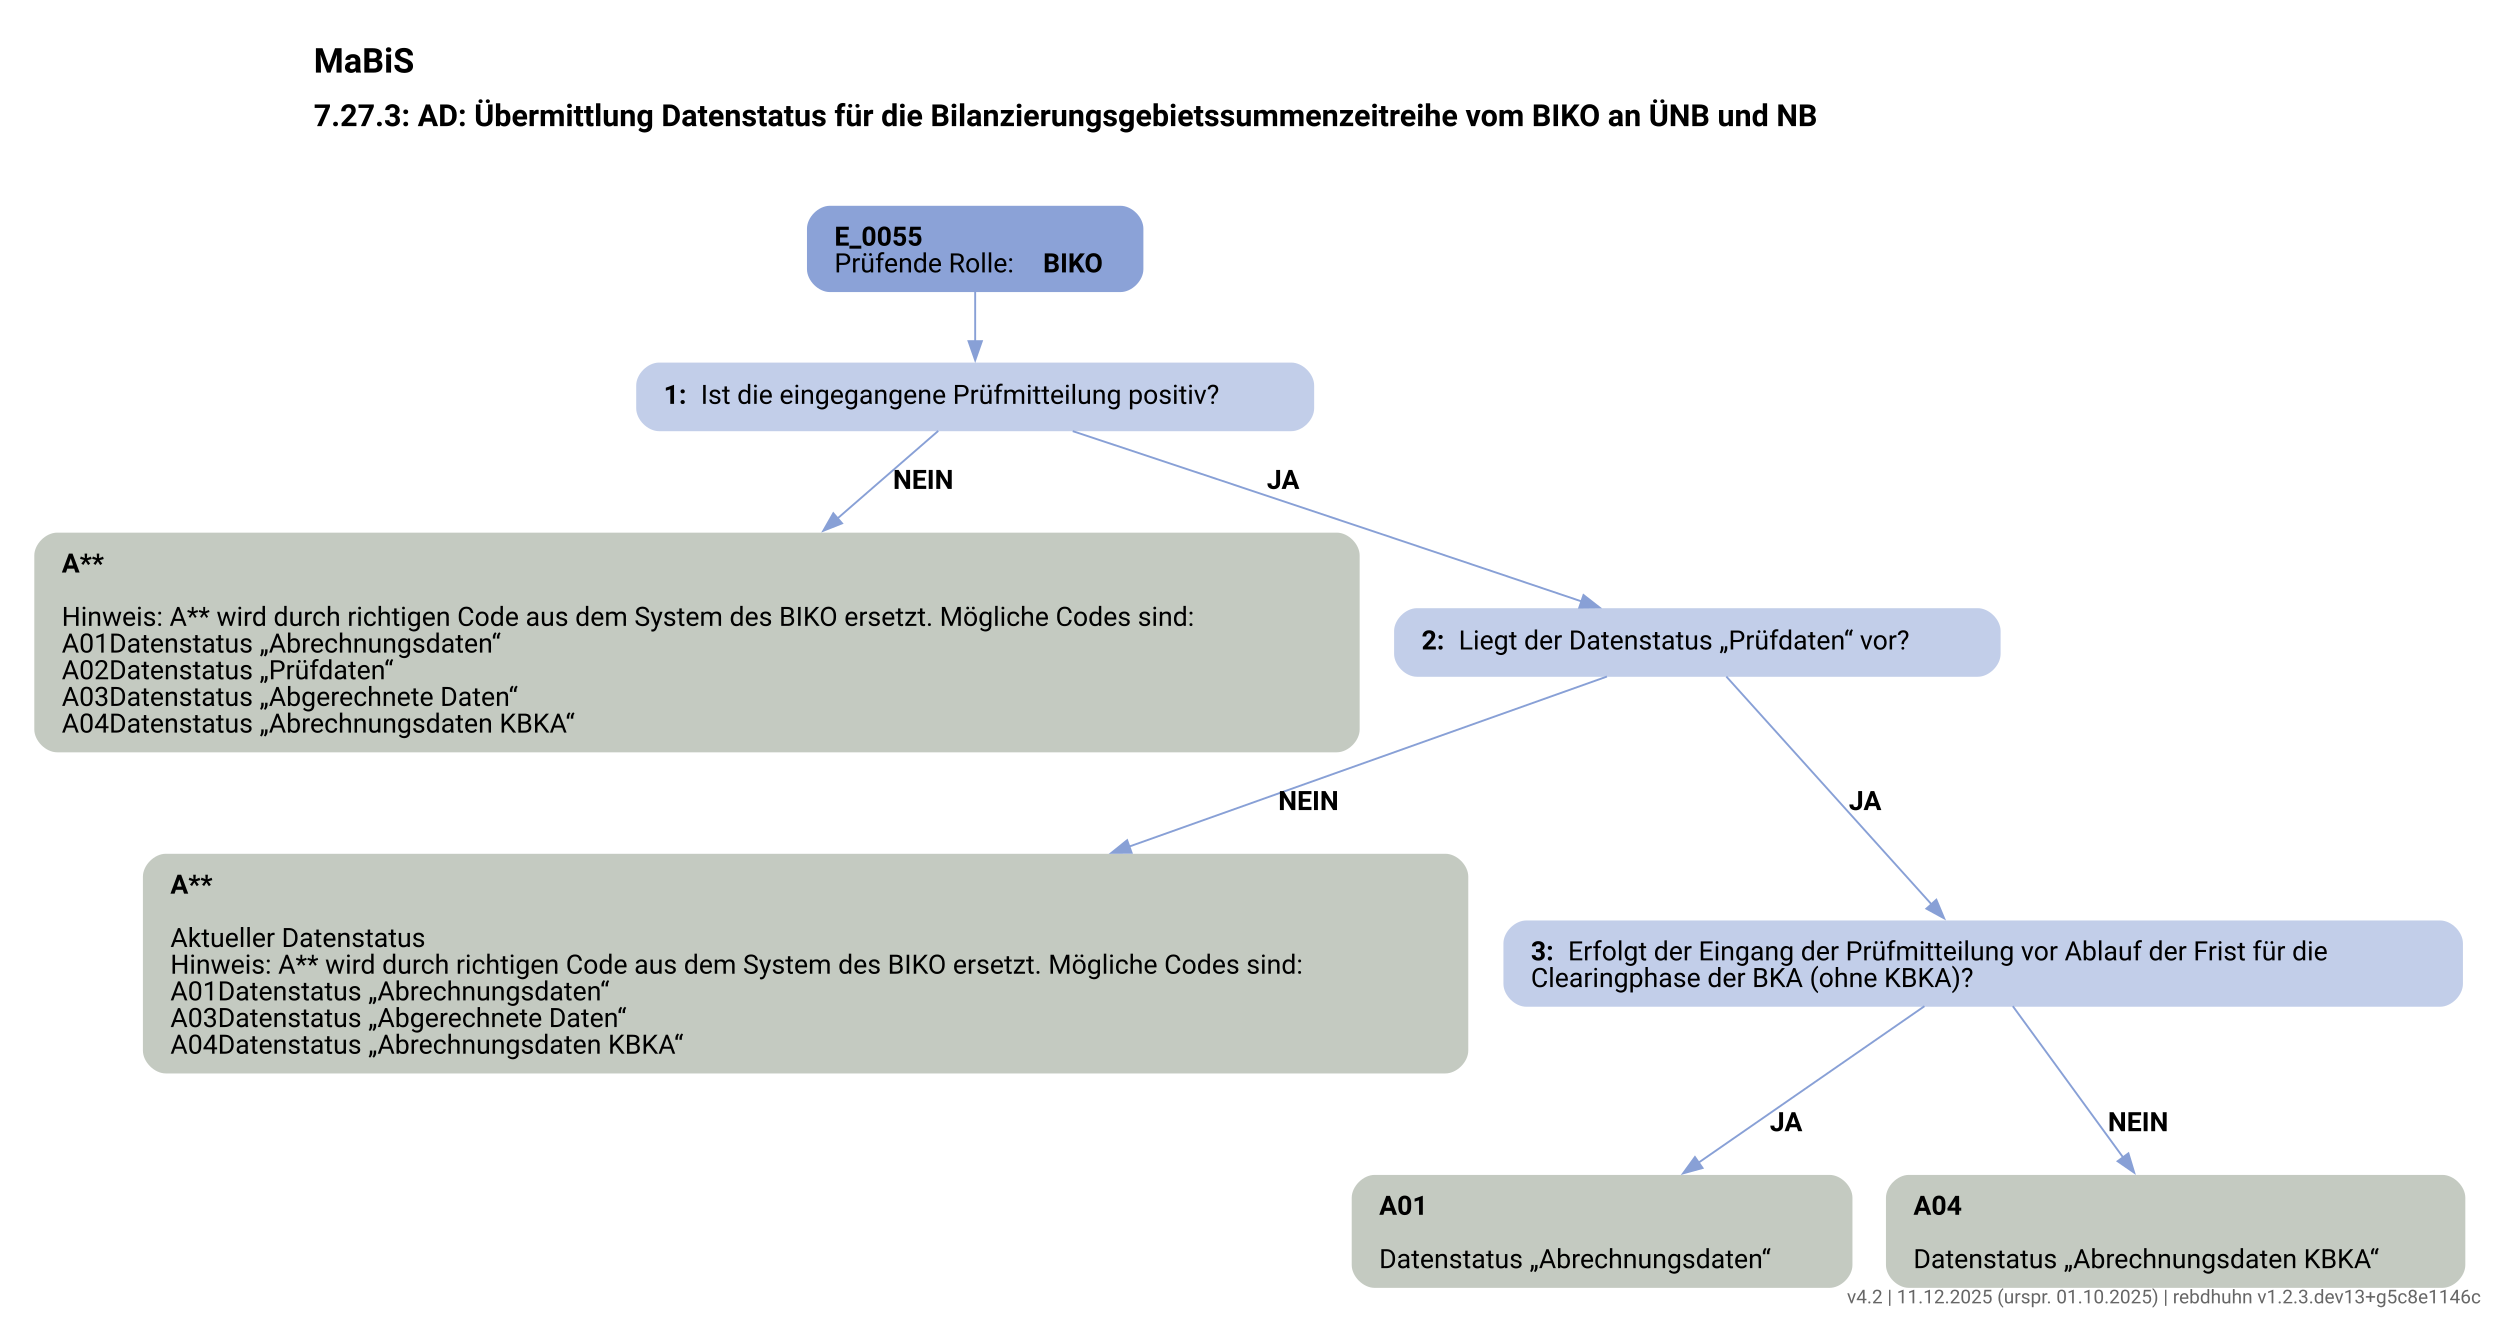
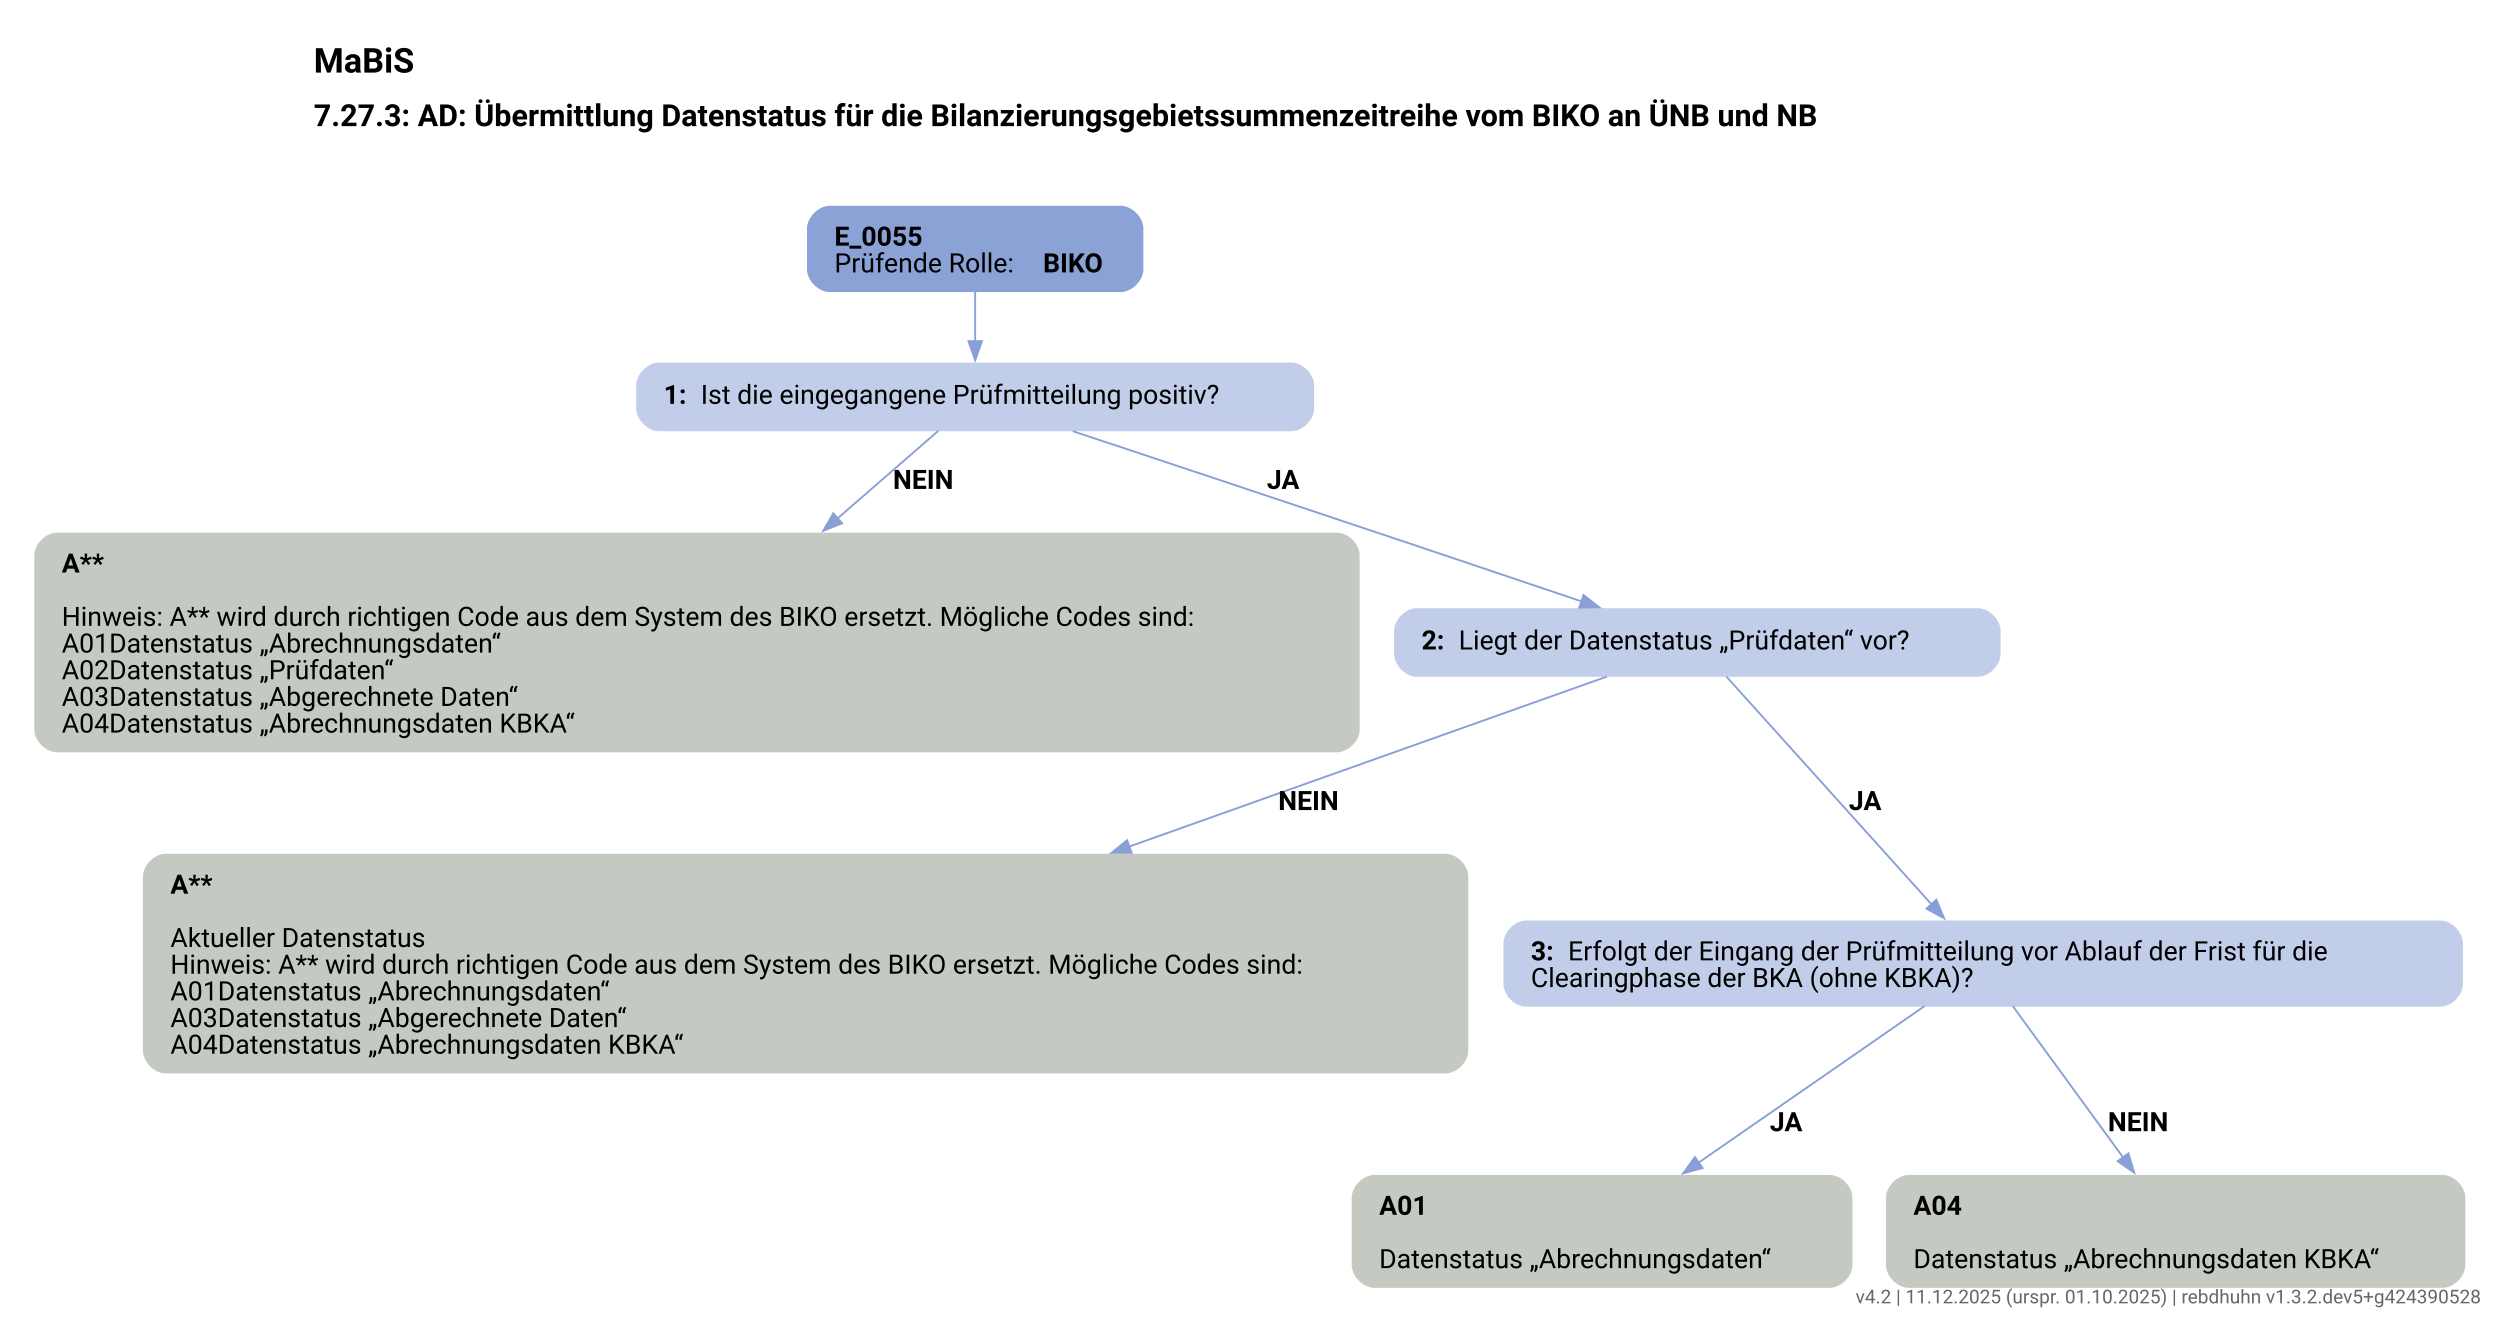
<svg xmlns="http://www.w3.org/2000/svg" width="1312pt" height="694pt" viewBox="0.00 0.00 1312.00 694.00">
  <g id="graph0" class="graph" transform="scale(1 1) rotate(0) translate(18 675.87)">
    <text xml:space="preserve" text-anchor="start" x="146.65" y="-637.77" font-family="Roboto, sans-serif" font-weight="bold" font-size="18.00">MaBiS</text>
    <text xml:space="preserve" text-anchor="start" x="146.65" y="-609.67" font-family="Roboto, sans-serif" font-weight="bold" font-size="16.00">7.27.3: AD: Übermittlung Datenstatus für die Bilanzierungsgebietssummenzeitreihe vom BIKO an ÜNB und NB</text>
    <g id="node1" class="node">
      <path fill="#8ba2d7" stroke="black" stroke-width="0" d="M570.05,-567.87C570.05,-567.87 417.5,-567.87 417.5,-567.87 411.5,-567.87 405.5,-561.87 405.5,-555.87 405.5,-555.87 405.5,-534.59 405.5,-534.59 405.5,-528.59 411.5,-522.59 417.5,-522.59 417.5,-522.59 570.05,-522.59 570.05,-522.59 576.05,-522.59 582.05,-528.59 582.05,-534.59 582.05,-534.59 582.05,-555.87 582.05,-555.87 582.05,-561.87 576.05,-567.87 570.05,-567.87" />
      <text xml:space="preserve" text-anchor="start" x="419.9" y="-546.93" font-family="Roboto, sans-serif" font-weight="bold" font-size="14.00">E_0055</text>
      <text xml:space="preserve" text-anchor="start" x="419.9" y="-532.93" font-family="Roboto, sans-serif" font-size="14.00">Prüfende Rolle: </text>
      <text xml:space="preserve" text-anchor="start" x="529.4" y="-532.93" font-family="Roboto, sans-serif" font-weight="bold" font-size="14.00">BIKO</text>
    </g>
    <g id="node2" class="node">
      <path fill="#c2cee9" stroke="black" stroke-width="0" d="M659.67,-485.59C659.67,-485.59 327.88,-485.59 327.88,-485.59 321.88,-485.59 315.88,-479.59 315.88,-473.59 315.88,-473.59 315.88,-461.59 315.88,-461.59 315.88,-455.59 321.88,-449.59 327.88,-449.59 327.88,-449.59 659.67,-449.59 659.67,-449.59 665.67,-449.59 671.67,-455.59 671.67,-461.59 671.67,-461.59 671.67,-473.59 671.67,-473.59 671.67,-479.59 665.67,-485.59 659.67,-485.59" />
      <text xml:space="preserve" text-anchor="start" x="330.27" y="-463.91" font-family="Roboto, sans-serif" font-weight="bold" font-size="14.00">1: </text>
      <text xml:space="preserve" text-anchor="start" x="349.77" y="-463.91" font-family="Roboto, sans-serif" font-size="14.00">Ist die eingegangene Prüfmitteilung positiv?</text>
    </g>
    <g id="edge1" class="edge">
      <path fill="none" stroke="#88a0d6" d="M493.77,-522.76C493.77,-514.68 493.77,-505.38 493.77,-496.78" />
      <polygon fill="#88a0d6" stroke="#88a0d6" points="497.28,-496.82 493.78,-486.82 490.28,-496.82 497.28,-496.82" />
    </g>
    <g id="node3" class="node">
      <path fill="#c4cac1" stroke="black" stroke-width="0" d="M683.55,-396.34C683.55,-396.34 12,-396.34 12,-396.34 6,-396.34 0,-390.34 0,-384.34 0,-384.34 0,-293.06 0,-293.06 0,-287.06 6,-281.06 12,-281.06 12,-281.06 683.55,-281.06 683.55,-281.06 689.55,-281.06 695.55,-287.06 695.55,-293.06 695.55,-293.06 695.55,-384.34 695.55,-384.34 695.55,-390.34 689.55,-396.34 683.55,-396.34" />
      <text xml:space="preserve" text-anchor="start" x="14.4" y="-375.4" font-family="Roboto, sans-serif" font-weight="bold" font-size="14.00">A**</text>
      <text xml:space="preserve" text-anchor="start" x="14.4" y="-347.4" font-family="Roboto, sans-serif" font-size="14.00">Hinweis: A** wird durch richtigen Code aus dem System des BIKO ersetzt. Mögliche Codes sind:</text>
      <text xml:space="preserve" text-anchor="start" x="14.4" y="-333.4" font-family="Roboto, sans-serif" font-size="14.00">A01Datenstatus „Abrechnungsdaten“</text>
      <text xml:space="preserve" text-anchor="start" x="14.4" y="-319.4" font-family="Roboto, sans-serif" font-size="14.00">A02Datenstatus „Prüfdaten“</text>
      <text xml:space="preserve" text-anchor="start" x="14.4" y="-305.4" font-family="Roboto, sans-serif" font-size="14.00">A03Datenstatus „Abgerechnete Daten“</text>
      <text xml:space="preserve" text-anchor="start" x="14.4" y="-291.4" font-family="Roboto, sans-serif" font-size="14.00">A04Datenstatus „Abrechnungsdaten KBKA“</text>
    </g>
    <g id="edge2" class="edge">
      <path fill="none" stroke="#88a0d6" d="M474.39,-449.74C460.6,-437.76 441.14,-420.84 421.59,-403.85" />
      <polygon fill="#88a0d6" stroke="#88a0d6" points="423.91,-401.23 414.07,-397.32 419.32,-406.52 423.91,-401.23" />
      <text xml:space="preserve" text-anchor="start" x="450.63" y="-419.29" font-family="Roboto, sans-serif" font-weight="bold" font-size="14.00">NEIN</text>
    </g>
    <g id="node4" class="node">
      <path fill="#c2cee9" stroke="black" stroke-width="0" d="M1019.92,-356.7C1019.92,-356.7 725.62,-356.7 725.62,-356.7 719.62,-356.7 713.62,-350.7 713.62,-344.7 713.62,-344.7 713.62,-332.7 713.62,-332.7 713.62,-326.7 719.62,-320.7 725.62,-320.7 725.62,-320.7 1019.92,-320.7 1019.92,-320.7 1025.92,-320.7 1031.92,-326.7 1031.92,-332.7 1031.92,-332.7 1031.92,-344.7 1031.92,-344.7 1031.92,-350.7 1025.92,-356.7 1019.92,-356.7" />
      <text xml:space="preserve" text-anchor="start" x="728.02" y="-335.02" font-family="Roboto, sans-serif" font-weight="bold" font-size="14.00">2: </text>
      <text xml:space="preserve" text-anchor="start" x="747.52" y="-335.02" font-family="Roboto, sans-serif" font-size="14.00">Liegt der Datenstatus „Prüfdaten“ vor?</text>
    </g>
    <g id="edge3" class="edge">
      <path fill="none" stroke="#88a0d6" d="M544.96,-449.61C587.7,-435.42 650.23,-414.62 704.77,-396.34 740.44,-384.39 780.33,-370.95 812.29,-360.15" />
      <polygon fill="#88a0d6" stroke="#88a0d6" points="813.02,-363.6 821.37,-357.09 810.78,-356.97 813.02,-363.6" />
      <text xml:space="preserve" text-anchor="start" x="646.84" y="-419.29" font-family="Roboto, sans-serif" font-weight="bold" font-size="14.00">JA</text>
    </g>
    <g id="node5" class="node">
      <path fill="#c4cac1" stroke="black" stroke-width="0" d="M740.55,-227.81C740.55,-227.81 69,-227.81 69,-227.81 63,-227.81 57,-221.81 57,-215.81 57,-215.81 57,-124.53 57,-124.53 57,-118.53 63,-112.53 69,-112.53 69,-112.53 740.55,-112.53 740.55,-112.53 746.55,-112.53 752.55,-118.53 752.55,-124.53 752.55,-124.53 752.55,-215.81 752.55,-215.81 752.55,-221.81 746.55,-227.81 740.55,-227.81" />
      <text xml:space="preserve" text-anchor="start" x="71.4" y="-206.87" font-family="Roboto, sans-serif" font-weight="bold" font-size="14.00">A**</text>
      <text xml:space="preserve" text-anchor="start" x="71.4" y="-178.87" font-family="Roboto, sans-serif" font-size="14.00">Aktueller Datenstatus</text>
      <text xml:space="preserve" text-anchor="start" x="71.4" y="-164.87" font-family="Roboto, sans-serif" font-size="14.00">Hinweis: A** wird durch richtigen Code aus dem System des BIKO ersetzt. Mögliche Codes sind:</text>
      <text xml:space="preserve" text-anchor="start" x="71.4" y="-150.87" font-family="Roboto, sans-serif" font-size="14.00">A01Datenstatus „Abrechnungsdaten“</text>
      <text xml:space="preserve" text-anchor="start" x="71.4" y="-136.87" font-family="Roboto, sans-serif" font-size="14.00">A03Datenstatus „Abgerechnete Daten“</text>
      <text xml:space="preserve" text-anchor="start" x="71.4" y="-122.87" font-family="Roboto, sans-serif" font-size="14.00">A04Datenstatus „Abrechnungsdaten KBKA“</text>
    </g>
    <g id="edge4" class="edge">
      <path fill="none" stroke="#88a0d6" d="M825.33,-320.82C766.76,-299.98 663.97,-263.4 574.67,-231.62" />
      <polygon fill="#88a0d6" stroke="#88a0d6" points="575.87,-228.34 565.28,-228.28 573.52,-234.93 575.87,-228.34" />
      <text xml:space="preserve" text-anchor="start" x="652.81" y="-250.76" font-family="Roboto, sans-serif" font-weight="bold" font-size="14.00">NEIN</text>
    </g>
    <g id="node6" class="node">
      <path fill="#c2cee9" stroke="black" stroke-width="0" d="M1262.55,-192.81C1262.55,-192.81 783,-192.81 783,-192.81 777,-192.81 771,-186.81 771,-180.81 771,-180.81 771,-159.53 771,-159.53 771,-153.53 777,-147.53 783,-147.53 783,-147.53 1262.55,-147.53 1262.55,-147.53 1268.55,-147.53 1274.55,-153.53 1274.55,-159.53 1274.55,-159.53 1274.55,-180.81 1274.55,-180.81 1274.55,-186.81 1268.55,-192.81 1262.55,-192.81" />
      <text xml:space="preserve" text-anchor="start" x="785.4" y="-171.87" font-family="Roboto, sans-serif" font-weight="bold" font-size="14.00">3: </text>
      <text xml:space="preserve" text-anchor="start" x="804.9" y="-171.87" font-family="Roboto, sans-serif" font-size="14.00">Erfolgt der Eingang der Prüfmitteilung vor Ablauf der Frist für die</text>
      <text xml:space="preserve" text-anchor="start" x="785.4" y="-157.87" font-family="Roboto, sans-serif" font-size="14.00">Clearingphase der BKA (ohne KBKA)?</text>
    </g>
    <g id="edge5" class="edge">
      <path fill="none" stroke="#88a0d6" d="M887.98,-320.82C913.25,-292.76 964.21,-236.19 995.72,-201.2" />
      <polygon fill="#88a0d6" stroke="#88a0d6" points="998.19,-203.7 1002.28,-193.93 992.98,-199.01 998.19,-203.7" />
      <text xml:space="preserve" text-anchor="start" x="952.27" y="-250.76" font-family="Roboto, sans-serif" font-weight="bold" font-size="14.00">JA</text>
    </g>
    <g id="node7" class="node">
      <path fill="#c4cac1" stroke="black" stroke-width="0" d="M942.17,-59.28C942.17,-59.28 703.38,-59.28 703.38,-59.28 697.38,-59.28 691.38,-53.28 691.38,-47.28 691.38,-47.28 691.38,-12 691.38,-12 691.38,-6 697.38,0 703.38,0 703.38,0 942.17,0 942.17,0 948.17,0 954.17,-6 954.17,-12 954.17,-12 954.17,-47.28 954.17,-47.28 954.17,-53.28 948.17,-59.28 942.17,-59.28" />
      <text xml:space="preserve" text-anchor="start" x="705.77" y="-38.34" font-family="Roboto, sans-serif" font-weight="bold" font-size="14.00">A01</text>
      <text xml:space="preserve" text-anchor="start" x="705.77" y="-10.34" font-family="Roboto, sans-serif" font-size="14.00">Datenstatus „Abrechnungsdaten“</text>
    </g>
    <g id="edge6" class="edge">
      <path fill="none" stroke="#88a0d6" d="M991.96,-147.83C960.35,-125.93 910.63,-91.49 873.26,-65.61" />
      <polygon fill="#88a0d6" stroke="#88a0d6" points="875.5,-62.9 865.28,-60.08 871.51,-68.66 875.5,-62.9" />
      <text xml:space="preserve" text-anchor="start" x="910.8" y="-82.23" font-family="Roboto, sans-serif" font-weight="bold" font-size="14.00">JA</text>
    </g>
    <g id="node8" class="node">
      <path fill="#c4cac1" stroke="black" stroke-width="0" d="M1263.8,-59.28C1263.8,-59.28 983.75,-59.28 983.75,-59.28 977.75,-59.28 971.75,-53.28 971.75,-47.28 971.75,-47.28 971.75,-12 971.75,-12 971.75,-6 977.75,0 983.75,0 983.75,0 1263.8,0 1263.8,0 1269.8,0 1275.8,-6 1275.8,-12 1275.8,-12 1275.8,-47.28 1275.8,-47.28 1275.8,-53.28 1269.8,-59.28 1263.8,-59.28" />
      <text xml:space="preserve" text-anchor="start" x="986.15" y="-38.34" font-family="Roboto, sans-serif" font-weight="bold" font-size="14.00">A04</text>
      <text xml:space="preserve" text-anchor="start" x="986.15" y="-10.34" font-family="Roboto, sans-serif" font-size="14.00">Datenstatus „Abrechnungsdaten KBKA“</text>
    </g>
    <g id="edge7" class="edge">
      <path fill="none" stroke="#88a0d6" d="M1038.33,-147.83C1053.76,-126.67 1077.72,-93.81 1096.34,-68.27" />
      <polygon fill="#88a0d6" stroke="#88a0d6" points="1098.98,-70.59 1102.04,-60.45 1093.33,-66.46 1098.98,-70.59" />
      <text xml:space="preserve" text-anchor="start" x="1088.22" y="-82.23" font-family="Roboto, sans-serif" font-weight="bold" font-size="14.00">NEIN</text>
    </g>
  </g>
  <a href="https://ebd.hochfrequenz.de" target="_blank">
-     <text x="1302.0" y="684.0" text-anchor="end" font-family="Roboto, sans-serif" font-size="10" fill="#666666" text-decoration="none">v4.2 | 11.12.2025 (urspr. 01.10.2025) | rebdhuhn v1.2.3.dev13+g5c8e1146c</text>
+     <text x="1302.0" y="684.0" text-anchor="end" font-family="Roboto, sans-serif" font-size="10" fill="#666666" text-decoration="none">v4.2 | 11.12.2025 (urspr. 01.10.2025) | rebdhuhn v1.3.2.dev5+g424390528</text>
  </a>
</svg>
